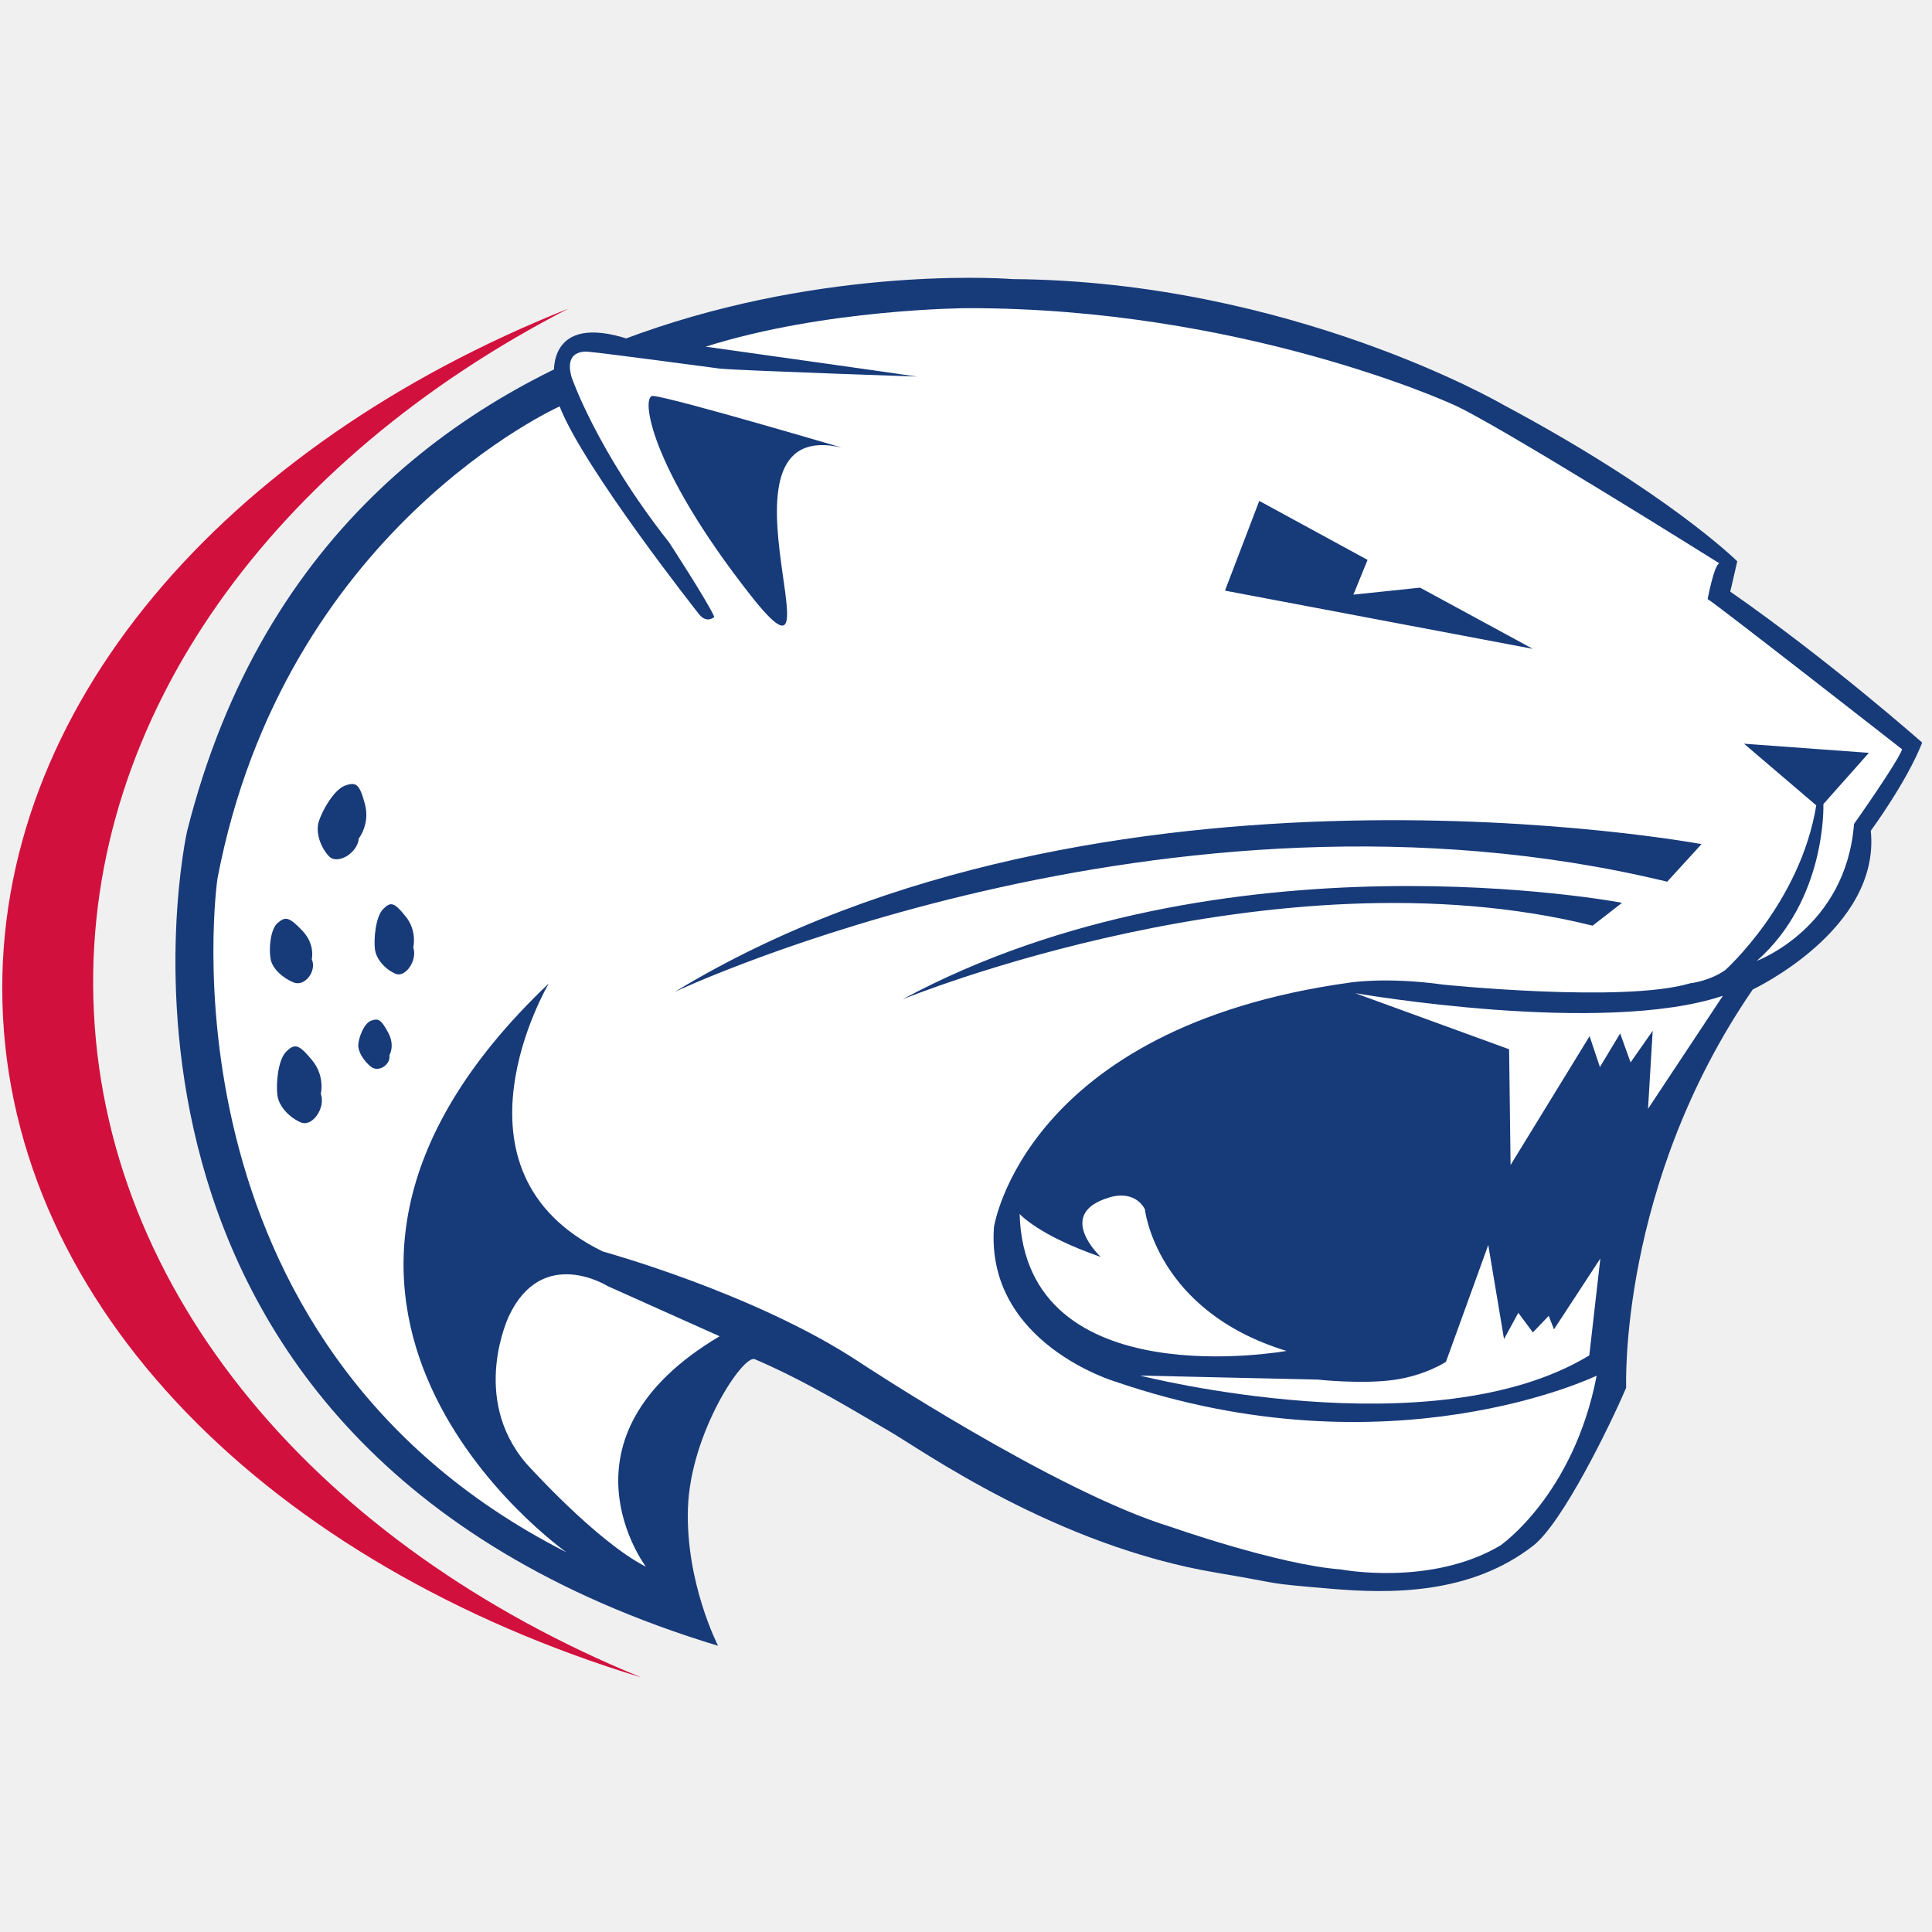
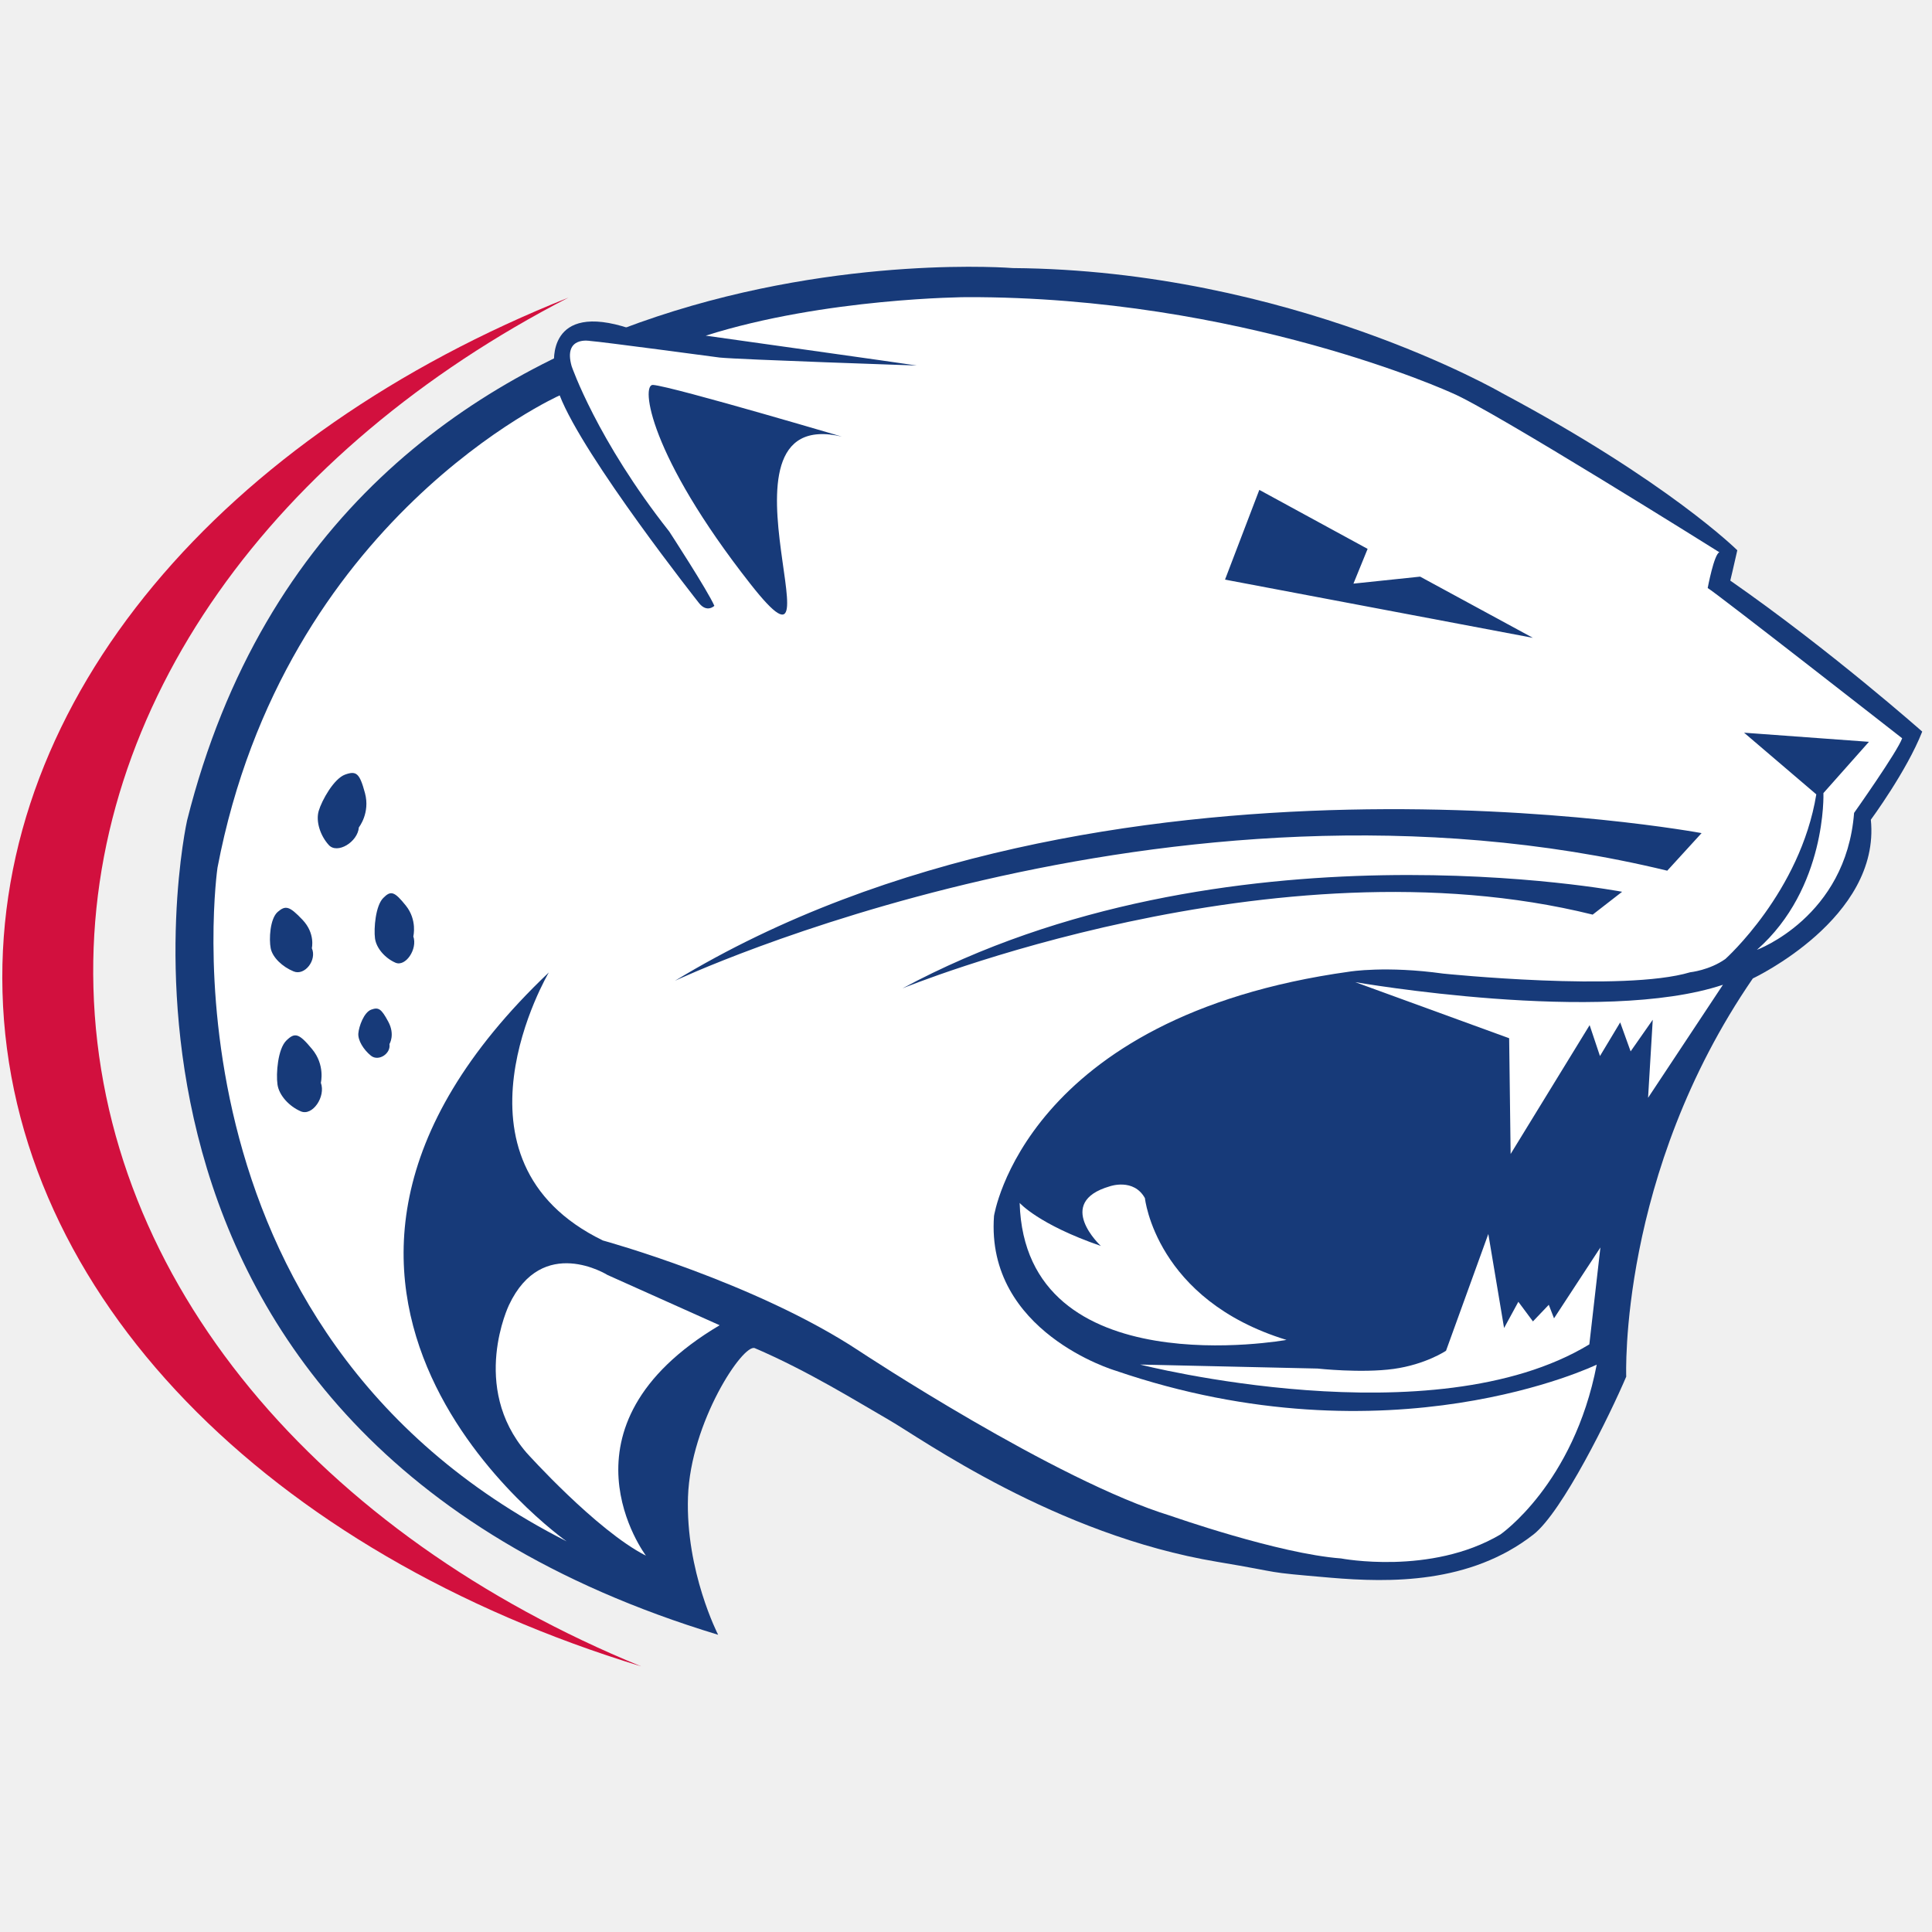
<svg xmlns="http://www.w3.org/2000/svg" width="200" height="200">
-   <g fill="none">
-     <path d="M9.666 103.37c-.792-29.408 18.863-55.8 49.177-71.422C23.263 46.104-.57 73.271.253 103.827c.85 31.59 27.827 58.146 66.11 69.812-33.156-13.575-55.873-39.696-56.697-70.268" fill="#D2103E" />
-     <path d="M74.334 170.372s-3.38-6.56-3.118-14.276c.263-7.716 5.708-15.912 6.92-15.393 5.514 2.361 10.587 5.534 13.912 7.445 3.323 1.916 17.223 11.887 33.968 14.675 7.357 1.227 4.292 1.004 11.731 1.642 6.108.519 14.414.653 20.982-4.466 3.013-2.35 7.943-12.427 9.613-16.35 0 0-.819-20.967 13.107-41.223 0 0 13.25-6.215 12.214-16.428 0 0 3.709-5.022 5.32-9.122 0 0-9.487-8.406-19.87-15.633 0 0 .332-1.358.727-3.137 0 0-7.135-7.096-24.369-16.282 0 0-21.91-12.714-50.63-12.932 0 0-69.69-5.703-85.48 57.185 0 0-14.185 63.342 54.973 84.295" fill="#173A79" />
-     <path d="M178.353 103.083l-7.75 11.7.484-8.079-2.29 3.276-1.08-3-2.094 3.482-1.07-3.199-8.178 13.338-.153-11.982-15.935-5.807s25.56 4.456 38.066.271m-13.83 37.227l1.145-10.032-4.801 7.336-.543-1.401-1.64 1.719-1.51-2.03-1.477 2.715-1.632-9.736-4.378 12.089c.002.002-2.12 1.424-5.42 1.88-3.35.462-7.878-.037-7.878-.037l-18.368-.414s30.287 7.756 46.502-2.089" fill="#FFF" />
-     <path d="M105.55 125.666s1.94 2.226 8.403 4.453c0 0-4.854-4.497.934-6.173 0 0 2.463-.876 3.63 1.227 0 0 1.108 10.528 14.656 14.674 0 0-27.073 4.914-27.623-14.18m-38.686 36.519s-10.1-13.343 7.63-23.857l-11.607-5.201s-6.746-4.237-10.205 3.113c0 0-4.066 8.45 1.815 15.282 0 0 7.215 8.04 12.367 10.663" fill="#FFF" />
-     <path d="M57.363 38.862s-.824-6.597 7.834-3.711l1.031.825s-7.215 3.092-8.865 2.886" fill="#173A79" />
-     <path d="M130.359 51.853l-3.55 9.289 31.871 6.028-11.674-6.337-6.903.724 1.467-3.597-11.211-6.107zm-90.048 57.37s.605-.97-.122-2.319c-.725-1.348-1.007-1.52-1.764-1.246-.758.273-1.281 1.745-1.335 2.462-.054.714.525 1.672 1.303 2.304.778.634 2.08-.204 1.918-1.2zm-8.037-9.927s.38-1.526-.966-2.941c-1.346-1.418-1.746-1.515-2.559-.82-.811.699-.918 2.828-.731 3.775.188.949 1.222 1.925 2.38 2.394 1.157.47 2.423-1.192 1.876-2.408zm4.871-12.507s1.185-1.48.633-3.544c-.556-2.067-.892-2.337-2.057-1.92-1.165.42-2.409 2.665-2.733 3.758-.32 1.09.16 2.56 1.039 3.53.876.975 2.999-.297 3.118-1.824zm5.637 11.284s.424-1.687-.771-3.18c-1.195-1.492-1.563-1.587-2.35-.786-.79.8-.98 3.142-.847 4.17.135 1.03 1.055 2.056 2.113 2.52 1.059.464 2.311-1.417 1.855-2.724zm-9.573 15.155s.46-1.841-.907-3.484c-1.366-1.65-1.782-1.753-2.667-.885-.881.865-1.078 3.423-.914 4.552.16 1.128 1.213 2.26 2.415 2.777 1.204.52 2.602-1.522 2.073-2.96zM88.744 46.81s-19.153-5.686-21.153-5.822c-1.252-.087-.455 7.191 10.106 20.629 10.556 13.432-6.238-20.898 11.047-14.807zm79.171 46.648s-41.267-7.898-74.495 9.996c0 0 38.515-15.81 71.448-7.63l3.047-2.366zm8.226-6.075s-62.074-11.57-106.281 15.29c0 0 50.804-23.974 102.727-11.399 0 0 2.271-2.497 3.554-3.89zm15.787-2.088c-.835 10.787-10.06 14.172-10.06 14.172 7.248-6.376 6.888-16.227 6.888-16.227l4.711-5.306-12.926-.945 7.478 6.383c-1.65 10.102-9.414 17.043-9.414 17.043-1.65 1.169-3.642 1.375-3.642 1.375-6.872 2.061-25.563.137-25.563.137-5.911-.824-9.69-.206-9.69-.206-33.673 4.674-36.815 25.299-36.815 25.299-.873 12.034 12.556 16.002 12.556 16.002 28.45 9.758 49.837-.615 49.837-.615-2.39 12.374-9.98 17.588-9.98 17.588-7.215 4.261-16.492 2.474-16.492 2.474-6.46-.48-17.593-4.398-17.593-4.398-11.957-3.641-32.229-17.043-32.229-17.043-10.789-7.147-26.586-11.472-26.586-11.472-17.102-8.31-5.6-27.748-5.6-27.748-34.867 33.108 1.84 58.89 1.84 58.89-43.127-21.905-36.14-69.732-36.14-69.732 6.906-36.181 35.425-48.894 35.425-48.894 2.474 6.391 14.431 21.51 14.431 21.51.825 1.03 1.581.275 1.581.275-.687-1.58-4.673-7.698-4.673-7.698-7.491-9.483-10.102-17.11-10.102-17.11-.894-3.162 1.925-2.612 1.925-2.612 1.1.07 13.4 1.718 13.4 1.718 1.993.206 20.41.825 20.41.825-.825-.138-21.853-3.093-21.853-3.093 12.37-3.917 27.005-3.985 27.005-3.985 28.45-.069 50.24 9.92 50.24 9.92 4.059 1.675 27.691 16.493 27.691 16.493-.55.162-1.213 3.7-1.213 3.7.78.426 20.131 15.553 20.131 15.553-.459 1.341-4.978 7.727-4.978 7.727z" fill="#FFF" />
+   <g fill-rule="nonzero" fill="none">
+     <path d="M9.671 102.23c-.792-29.408 18.863-55.8 49.177-71.423C23.268 44.963-.565 72.13.258 102.686c.85 31.59 27.827 58.147 66.11 69.813-33.156-13.576-55.873-39.696-56.697-70.269" fill="#D2103E" />
+     <path d="M74.34 169.23s-3.38-6.56-3.119-14.274c.263-7.717 5.708-15.913 6.92-15.394 5.514 2.362 10.587 5.534 13.912 7.446 3.323 1.915 17.223 11.886 33.968 14.674 7.357 1.227 4.292 1.005 11.731 1.643 6.109.518 14.414.652 20.982-4.467 3.013-2.35 7.943-12.427 9.613-16.349 0 0-.819-20.968 13.107-41.223 0 0 13.25-6.216 12.214-16.429 0 0 3.709-5.022 5.32-9.122 0 0-9.487-8.406-19.87-15.632 0 0 .332-1.359.727-3.138 0 0-7.135-7.095-24.369-16.282 0 0-21.91-12.714-50.63-12.932 0 0-69.69-5.703-85.48 57.185 0 0-14.185 63.342 54.973 84.295" fill="#173A79" />
+     <path d="m178.358 101.943-7.75 11.7.484-8.08-2.29 3.276-1.08-3-2.094 3.482-1.07-3.199-8.178 13.338-.153-11.982-15.935-5.807s25.56 4.456 38.066.272M164.528 139.17l1.145-10.032-4.801 7.335-.543-1.401-1.64 1.719-1.51-2.03-1.477 2.716-1.632-9.737-4.378 12.089c.002.002-2.12 1.424-5.42 1.88-3.35.462-7.878-.037-7.878-.037l-18.368-.414s30.287 7.756 46.502-2.089" fill="#FFF" />
+     <path d="M105.555 124.526s1.94 2.225 8.403 4.453c0 0-4.854-4.497.934-6.174 0 0 2.463-.875 3.63 1.227 0 0 1.108 10.529 14.656 14.675 0 0-27.073 4.913-27.623-14.181M66.87 161.045s-10.1-13.343 7.629-23.857l-11.607-5.201s-6.746-4.237-10.205 3.114c0 0-4.066 8.449 1.815 15.281 0 0 7.215 8.04 12.367 10.663" fill="#FFF" />
+     <path d="M57.368 37.721s-.824-6.597 7.835-3.71l1.03.824s-7.215 3.092-8.865 2.886" fill="#173A79" />
+     <path d="m130.364 50.712-3.55 9.29 31.871 6.027-11.674-6.336-6.903.724 1.467-3.597-11.211-6.108Zm-90.048 57.37s.605-.97-.122-2.319c-.725-1.348-1.007-1.52-1.764-1.246-.758.274-1.28 1.746-1.335 2.462-.054.714.525 1.672 1.303 2.305.778.633 2.08-.204 1.918-1.201Zm-8.036-9.927s.38-1.525-.967-2.941c-1.346-1.417-1.746-1.515-2.558-.82-.812.7-.92 2.828-.732 3.775.188.95 1.222 1.925 2.38 2.394 1.157.47 2.423-1.192 1.877-2.408Zm4.87-12.507s1.185-1.48.633-3.544c-.556-2.067-.892-2.337-2.057-1.92-1.165.42-2.409 2.665-2.733 3.758-.32 1.09.16 2.56 1.039 3.53.876.976 2.999-.297 3.118-1.824Zm5.637 11.285s.424-1.687-.771-3.182c-1.195-1.491-1.563-1.586-2.35-.784-.79.8-.98 3.142-.847 4.17.135 1.03 1.055 2.055 2.113 2.519 1.059.464 2.311-1.416 1.855-2.723Zm-9.573 15.154s.46-1.84-.907-3.484c-1.366-1.65-1.782-1.753-2.667-.884-.881.865-1.078 3.423-.914 4.552.161 1.127 1.213 2.26 2.415 2.776 1.204.52 2.602-1.522 2.073-2.96ZM88.75 45.67s-19.153-5.687-21.153-5.823c-1.252-.087-.455 7.192 10.106 20.63 10.556 13.432-6.238-20.899 11.047-14.807Zm79.171 46.647s-41.267-7.898-74.495 9.997c0 0 38.515-15.81 71.448-7.632l3.047-2.365Zm8.226-6.074s-62.074-11.57-106.281 15.29c0 0 50.804-23.975 102.727-11.4 0 0 2.272-2.497 3.554-3.89Zm15.787-2.09c-.835 10.788-10.06 14.174-10.06 14.174C189.12 91.95 188.76 82.1 188.76 82.1l4.711-5.307-12.926-.945 7.478 6.384c-1.65 10.102-9.414 17.042-9.414 17.042-1.65 1.169-3.642 1.375-3.642 1.375-6.872 2.062-25.563.138-25.563.138-5.911-.825-9.69-.206-9.69-.206-33.673 4.673-36.815 25.298-36.815 25.298-.873 12.035 12.556 16.002 12.556 16.002 28.45 9.759 49.837-.614 49.837-.614-2.39 12.373-9.98 17.587-9.98 17.587-7.215 4.261-16.492 2.474-16.492 2.474-6.46-.48-17.593-4.397-17.593-4.397C109.271 153.289 89 139.888 89 139.888c-10.789-7.147-26.586-11.473-26.586-11.473-17.102-8.31-5.6-27.747-5.6-27.747-34.867 33.107 1.84 58.89 1.84 58.89-43.127-21.906-36.14-69.733-36.14-69.733C29.419 53.644 57.938 40.93 57.938 40.93c2.474 6.391 14.431 21.51 14.431 21.51.825 1.03 1.581.275 1.581.275-.687-1.58-4.673-7.697-4.673-7.697-7.49-9.484-10.102-17.112-10.102-17.112-.894-3.161 1.925-2.61 1.925-2.61 1.1.069 13.4 1.717 13.4 1.717 1.993.207 20.41.825 20.41.825-.825-.138-21.853-3.092-21.853-3.092 12.37-3.917 27.005-3.986 27.005-3.986 28.45-.068 50.24 9.92 50.24 9.92 4.059 1.675 27.691 16.493 27.691 16.493-.55.163-1.213 3.7-1.213 3.7.78.426 20.131 15.553 20.131 15.553-.459 1.342-4.978 7.727-4.978 7.727Z" fill="#FFF" />
  </g>
</svg>
